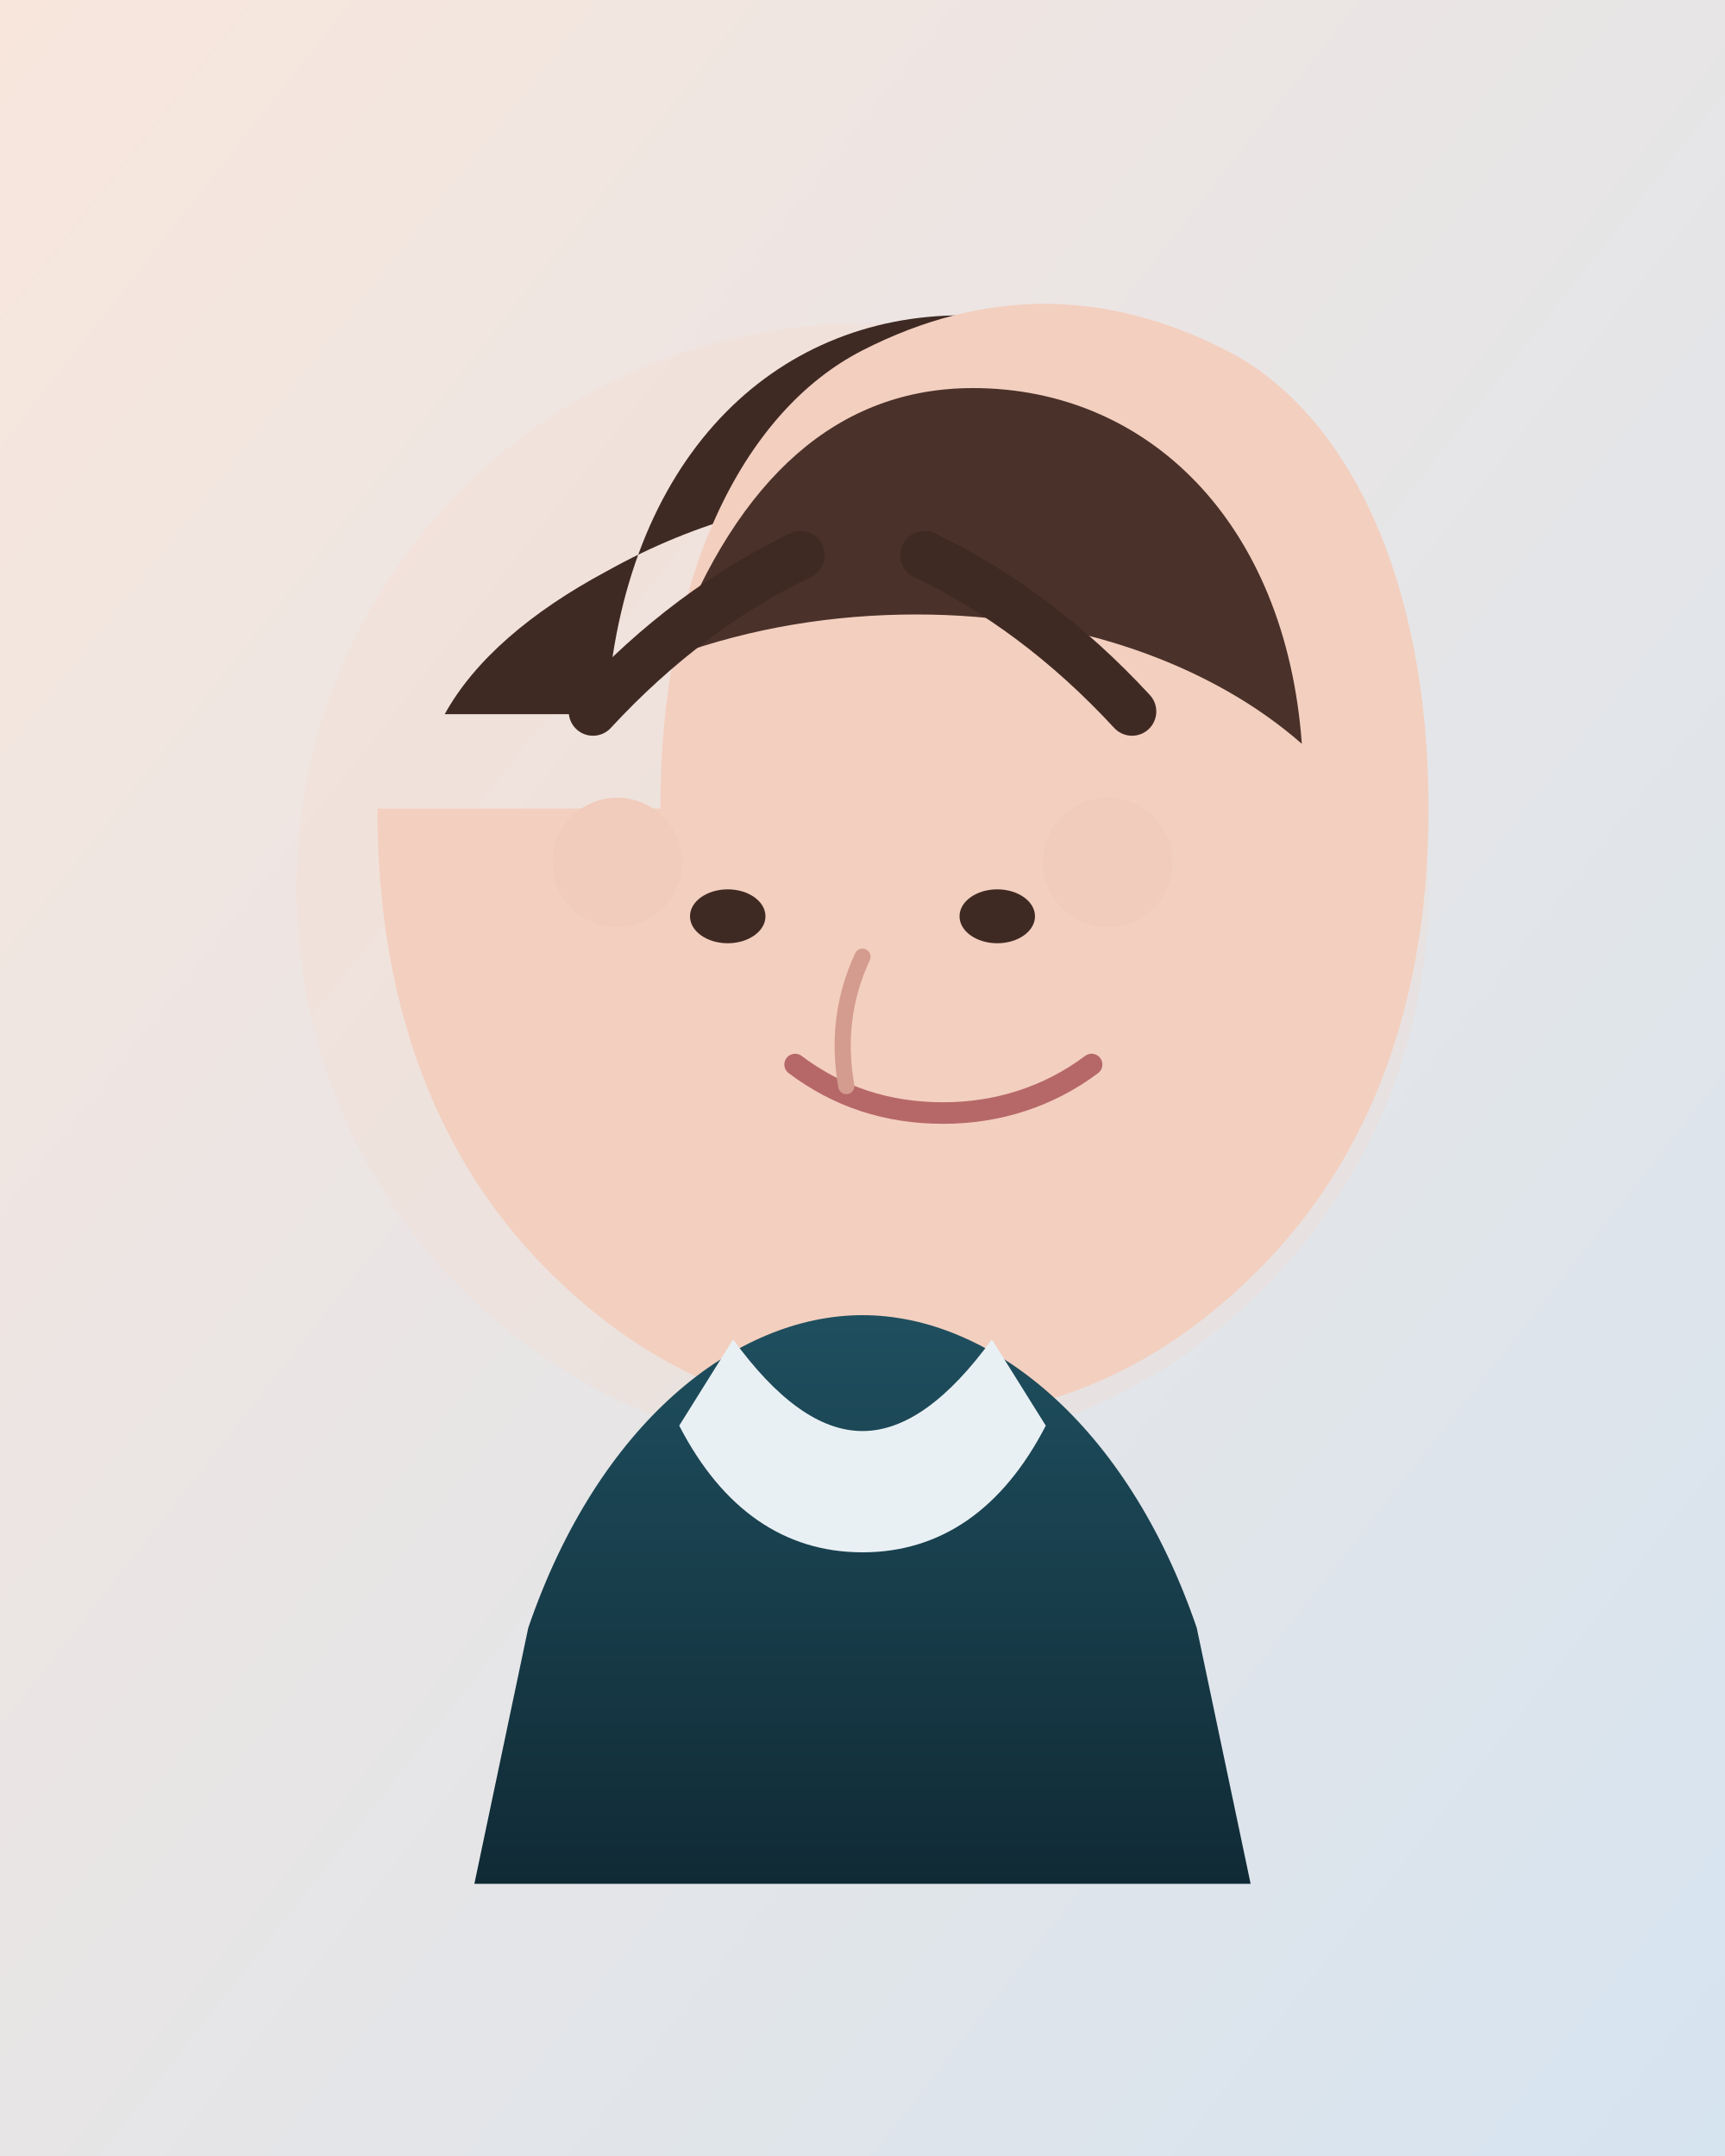
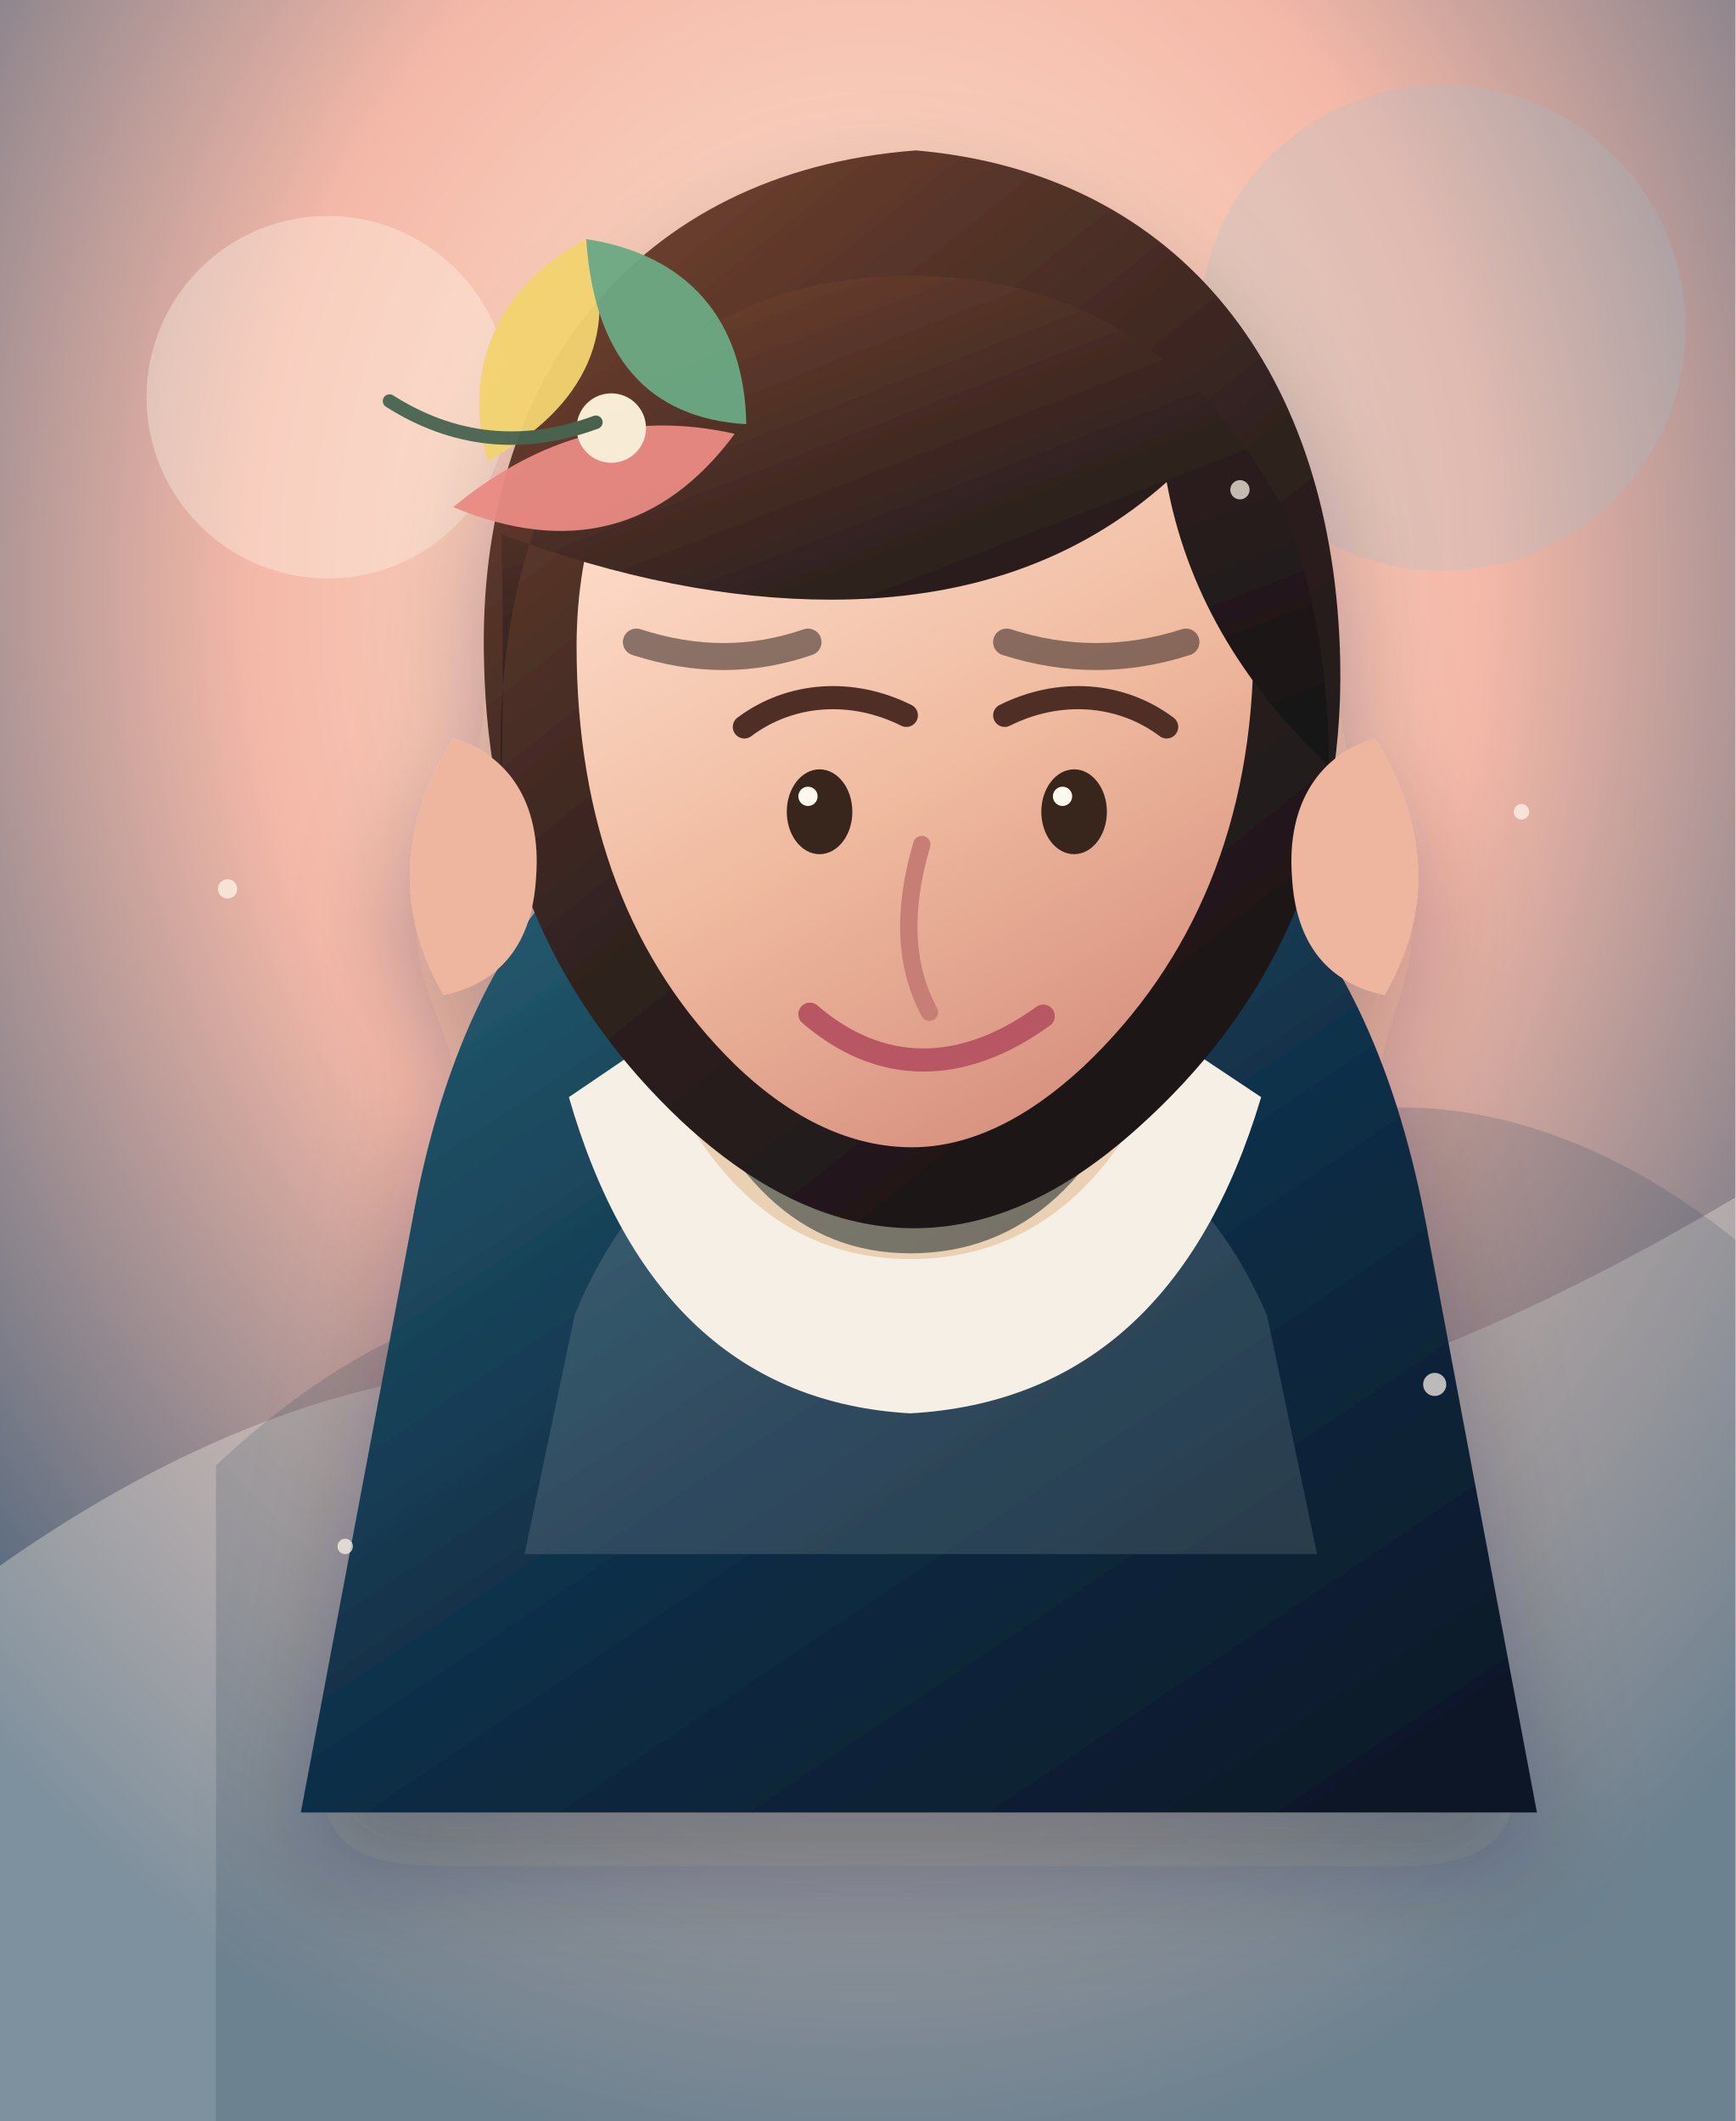
- <svg xmlns="http://www.w3.org/2000/svg" viewBox="0 0 640 800" role="img" aria-labelledby="title desc">
+ <svg xmlns="http://www.w3.org/2000/svg" viewBox="0 0 900 1100" role="img" aria-labelledby="title desc">
  <defs>
-     <linearGradient id="bg" x1="0%" y1="0%" x2="100%" y2="100%">
-       <stop offset="0%" stop-color="#f8e6dc" />
-       <stop offset="100%" stop-color="#d6e4f0" />
+     <radialGradient id="sunsetGlow" cx="50%" cy="28%" r="74%">
+       <stop offset="0%" stop-color="#ffe8d2" />
+       <stop offset="48%" stop-color="#f4b8a8" />
+       <stop offset="100%" stop-color="#405f79" />
+     </radialGradient>
+     <linearGradient id="dressGradient" x1="15%" y1="10%" x2="85%" y2="100%">
+       <stop offset="0%" stop-color="#245c6f" />
+       <stop offset="52%" stop-color="#102f48" />
+       <stop offset="100%" stop-color="#071827" />
    </linearGradient>
-     <linearGradient id="dress" x1="0%" y1="0%" x2="0%" y2="100%">
-       <stop offset="0%" stop-color="#1f4f5f" />
-       <stop offset="100%" stop-color="#102a35" />
+     <linearGradient id="hairGradient" x1="20%" y1="6%" x2="80%" y2="100%">
+       <stop offset="0%" stop-color="#6c3e2e" />
+       <stop offset="50%" stop-color="#2f211f" />
+       <stop offset="100%" stop-color="#171316" />
    </linearGradient>
+     <linearGradient id="skinGradient" x1="32%" y1="8%" x2="72%" y2="100%">
+       <stop offset="0%" stop-color="#ffe0cf" />
+       <stop offset="55%" stop-color="#efb99e" />
+       <stop offset="100%" stop-color="#d58d7d" />
+     </linearGradient>
+     <filter id="softShadow" x="-20%" y="-20%" width="140%" height="150%">
+       <feDropShadow dx="0" dy="28" stdDeviation="28" flood-color="#152a35" flood-opacity="0.28" />
+     </filter>
  </defs>
-   <rect width="640" height="800" fill="url(#bg)" />
-   <circle cx="320" cy="330" r="210" fill="#f6d6c7" opacity="0.25" />
-   <path d="M225 265c6-95 62-148 132-148 69 0 124 53 130 148-11-20-31-38-58-53-34-19-69-28-102-28-33 0-68 9-102 28-28 15-49 33-60 53z" fill="#3f2a23" />
-   <path d="M245 300c0-85 30-147 75-170 45-23 90-23 135 0 45 23 75 85 75 170 0 82-28 134-59 167-38 40-82 60-136 60-54 0-98-20-136-60-31-33-59-85-59-167z" fill="#f3cfbf" />
-   <ellipse cx="270" cy="340" rx="14" ry="10" fill="#3f2a23" />
-   <ellipse cx="370" cy="340" rx="14" ry="10" fill="#3f2a23" />
-   <path d="M295 395c16 12 34 18 55 18 20 0 39-6 55-18" fill="none" stroke="#b66868" stroke-width="8" stroke-linecap="round" />
-   <path d="M320 355c-7 15-9 31-6 48" fill="none" stroke="#d49c8e" stroke-width="6" stroke-linecap="round" />
-   <path d="M196 604c26-76 77-116 124-116h0c47 0 98 40 124 116l20 95H176l20-95z" fill="url(#dress)" />
-   <path d="M272 497c16 22 32 34 48 34s32-12 48-34l20 32c-16 31-39 47-68 47s-52-16-68-47l20-32z" fill="#e9f0f4" />
-   <path d="M250 240c24-63 61-96 111-96 65 0 116 50 122 132-33-29-84-48-143-48-31 0-61 5-89 15z" fill="#4a322a" />
-   <circle cx="229" cy="320" r="24" fill="#f1cbbb" />
-   <circle cx="411" cy="320" r="24" fill="#f1cbbb" />
-   <path d="M220 264c24-26 50-45 77-58M420 264c-24-26-50-45-77-58" fill="none" stroke="#3f2a23" stroke-width="18" stroke-linecap="round" />
+   <rect width="900" height="1100" fill="url(#sunsetGlow)" />
+   <path d="M0 812c135-95 266-125 394-88 160 45 310 13 506-103v479H0z" fill="#f6efe5" opacity="0.34" />
+   <circle cx="170" cy="206" r="94" fill="#fff7e8" opacity="0.36" />
+   <circle cx="748" cy="170" r="126" fill="#9ac6d1" opacity="0.22" />
+   <path d="M112 760c85-80 174-108 268-84 77 20 128 6 187-40 72-57 146-74 221-53 39 11 76 31 112 60v457H112z" fill="#233c51" opacity="0.18" />
+   <g filter="url(#softShadow)">
+     <path d="M214 632c30-165 117-249 262-249 143 0 231 84 263 249l58 308H156z" fill="url(#dressGradient)" />
+     <path d="M298 682c31-76 87-116 178-116 90 0 148 40 181 116l26 124H272z" fill="#f8f4ec" opacity="0.13" />
+     <path d="M360 539c24 46 61 70 112 70 52 0 91-24 116-70v-92H360z" fill="#eeb69f" />
+     <path d="M348 533c26 78 67 117 124 117 59 0 101-39 128-117l54 36c-31 104-92 159-182 164-88-5-147-60-177-164z" fill="#f6efe5" />
+     <path d="M388 554c24 32 52 48 84 48 34 0 63-16 88-48l28 28c-28 47-67 71-116 71-48 0-87-24-115-71z" fill="#d9a76f" opacity="0.42" />
+     <path d="M251 343c-4-146 78-254 224-265 138 12 217 116 220 265 2 103-38 182-105 242-39 35-77 52-116 52-40 0-80-18-120-55-65-61-101-139-103-239z" fill="url(#hairGradient)" />
+     <path d="M299 335c0-110 70-189 174-189 103 0 177 79 177 189 0 91-31 164-88 218-30 28-60 42-89 42-31 0-62-14-92-43-54-53-82-125-82-217z" fill="url(#skinGradient)" />
+     <path d="M260 404c-2-49 4-94 19-135 43-84 107-126 193-126 87 0 153 42 196 126 14 39 21 82 21 128-46-43-74-92-84-147-46 41-104 61-174 61-53 0-110-11-171-34 1 43 1 85 0 127z" fill="url(#hairGradient)" />
+     <path d="M235 383c28 8 46 33 43 72-2 35-19 55-48 61-25-43-23-88 5-133z" fill="#eeb69f" />
+     <path d="M713 383c-28 8-46 33-43 72 2 35 19 55 48 61 25-43 23-88-5-133z" fill="#eeb69f" />
+     <path d="M386 377c24-18 56-20 84-6" fill="none" stroke="#4f2f28" stroke-width="12" stroke-linecap="round" />
+     <path d="M521 371c28-14 60-12 84 6" fill="none" stroke="#4f2f28" stroke-width="12" stroke-linecap="round" />
+     <ellipse cx="425" cy="421" rx="17" ry="22" fill="#39251f" />
+     <ellipse cx="557" cy="421" rx="17" ry="22" fill="#39251f" />
+     <circle cx="419" cy="413" r="5" fill="#fff8ef" />
+     <circle cx="551" cy="413" r="5" fill="#fff8ef" />
+     <path d="M478 438c-10 34-9 63 4 87" fill="none" stroke="#c77f75" stroke-width="9" stroke-linecap="round" />
+     <path d="M420 526c36 31 78 32 121 1" fill="none" stroke="#b95763" stroke-width="12" stroke-linecap="round" />
+     <path d="M419 333c-29 10-58 10-89 0" fill="none" stroke="#2e211f" stroke-width="14" stroke-linecap="round" opacity="0.54" />
+     <path d="M522 333c31 10 62 10 93 0" fill="none" stroke="#2e211f" stroke-width="14" stroke-linecap="round" opacity="0.54" />
+   </g>
+   <g opacity="0.95">
+     <path d="M253 239c-14-47 5-91 51-115 18 46 1 87-51 115z" fill="#f2d36f" />
+     <path d="M304 124c52 8 82 41 83 96-51-3-79-35-83-96z" fill="#6ba983" />
+     <path d="M235 263c45-37 93-50 146-38-37 50-86 63-146 38z" fill="#e98b83" />
+     <circle cx="317" cy="222" r="18" fill="#fff4dd" />
+     <path d="M309 219c-38 14-74 10-107-11" fill="none" stroke="#47644f" stroke-width="7" stroke-linecap="round" />
+   </g>
+   <g fill="#fff7ea" opacity="0.72">
+     <circle cx="118" cy="461" r="5" />
+     <circle cx="789" cy="421" r="4" />
+     <circle cx="744" cy="718" r="6" />
+     <circle cx="179" cy="802" r="4" />
+     <circle cx="643" cy="254" r="5" />
+   </g>
</svg>
